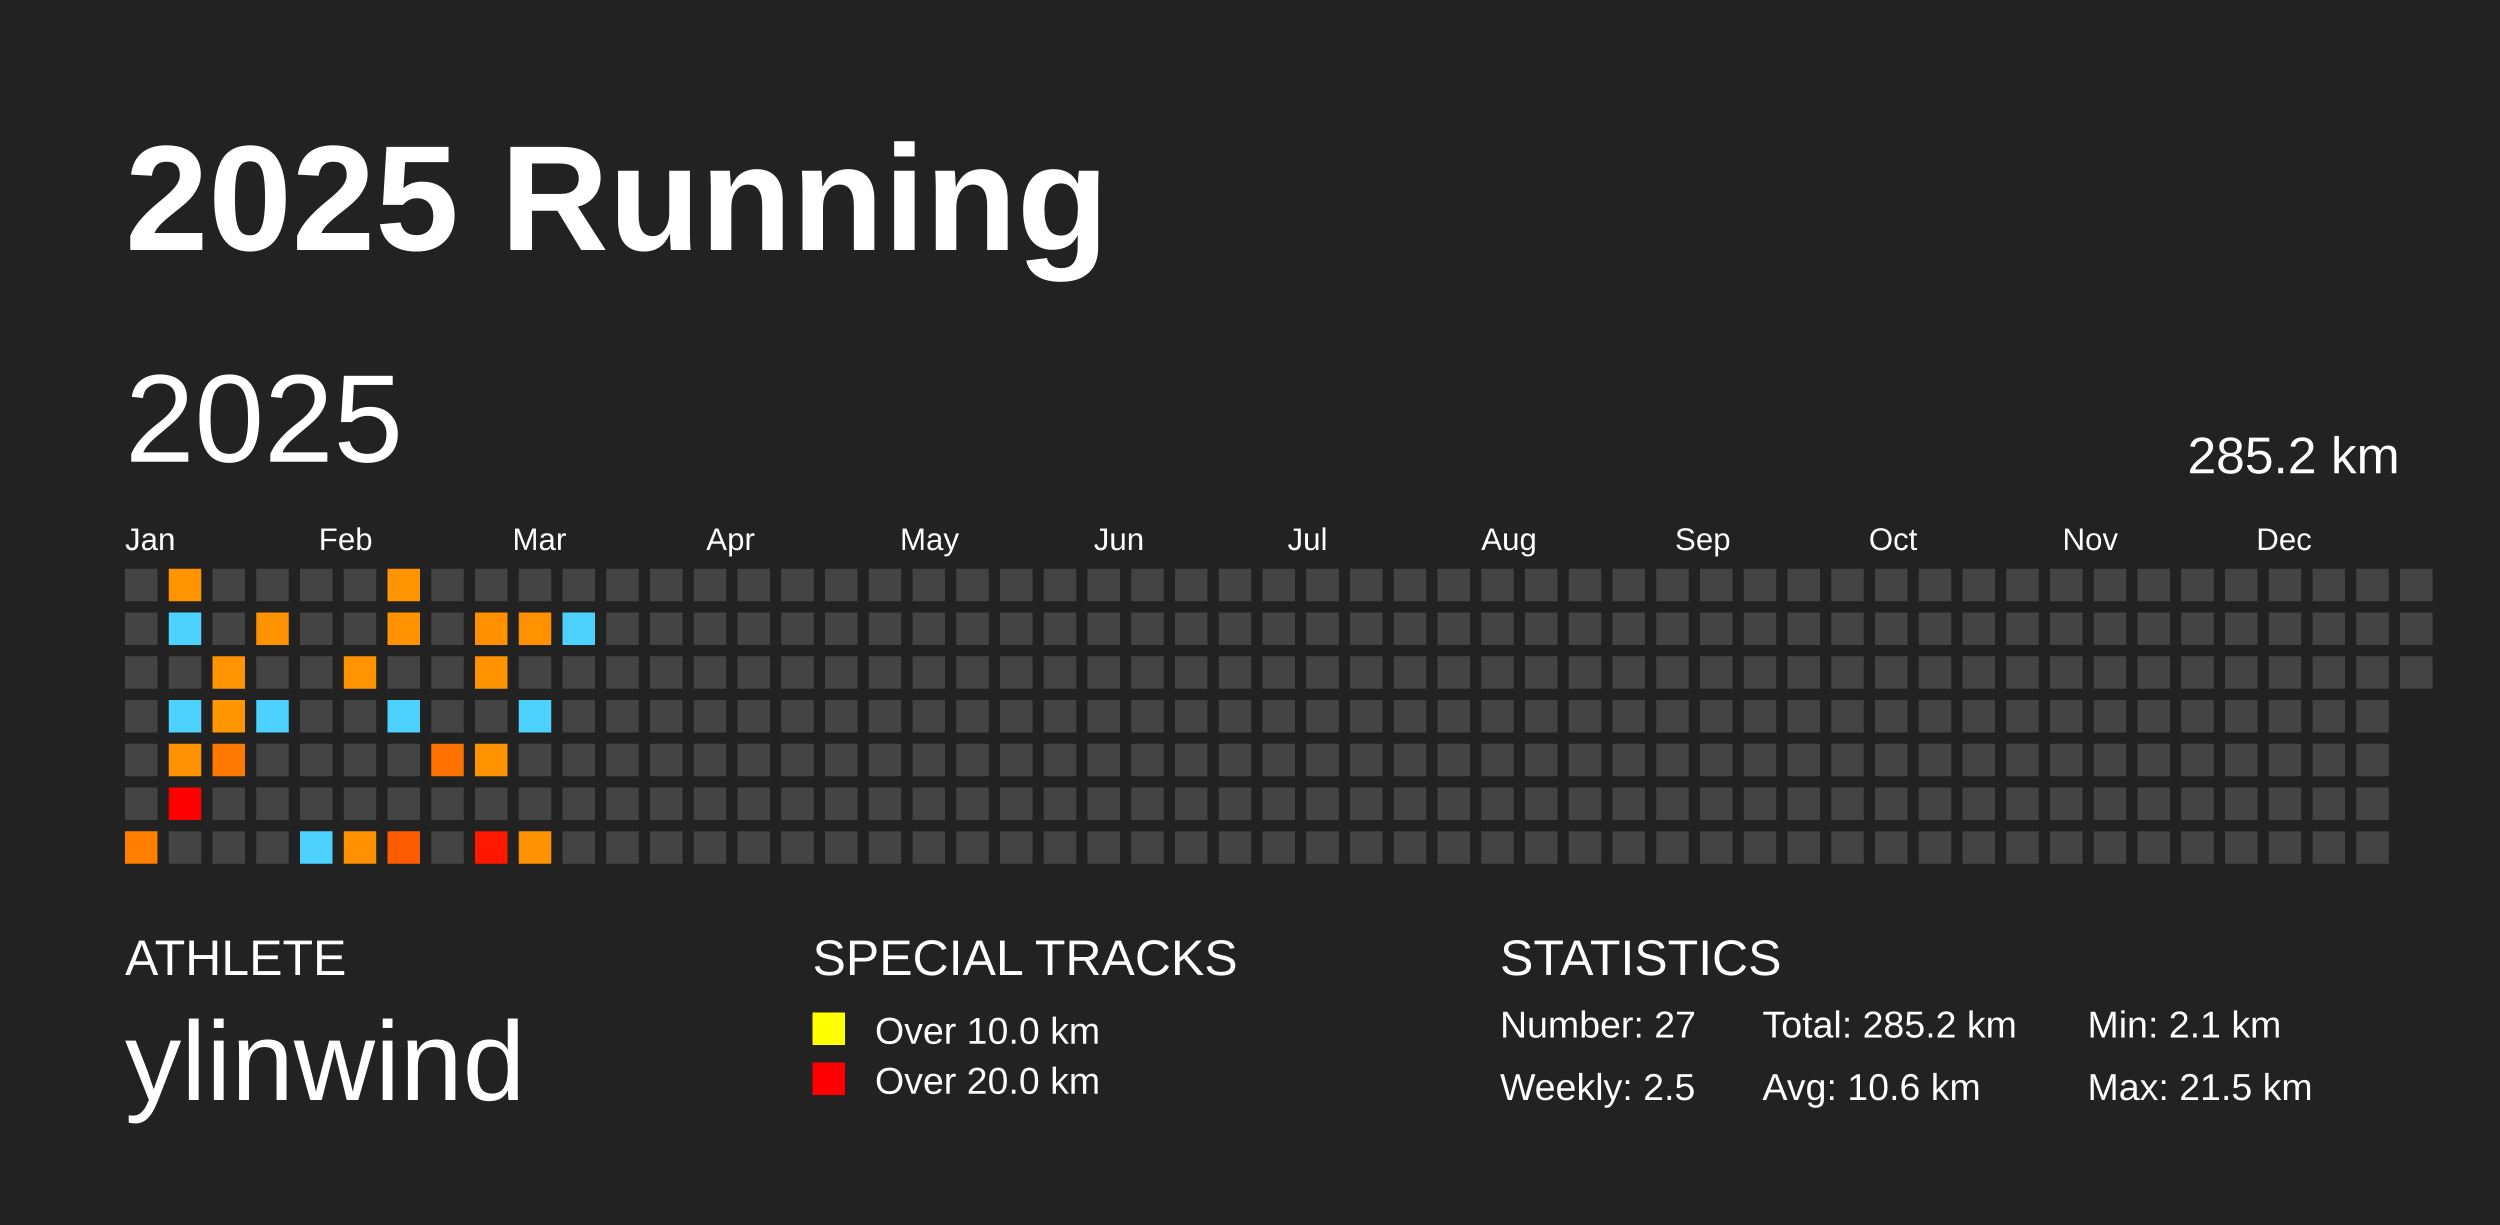
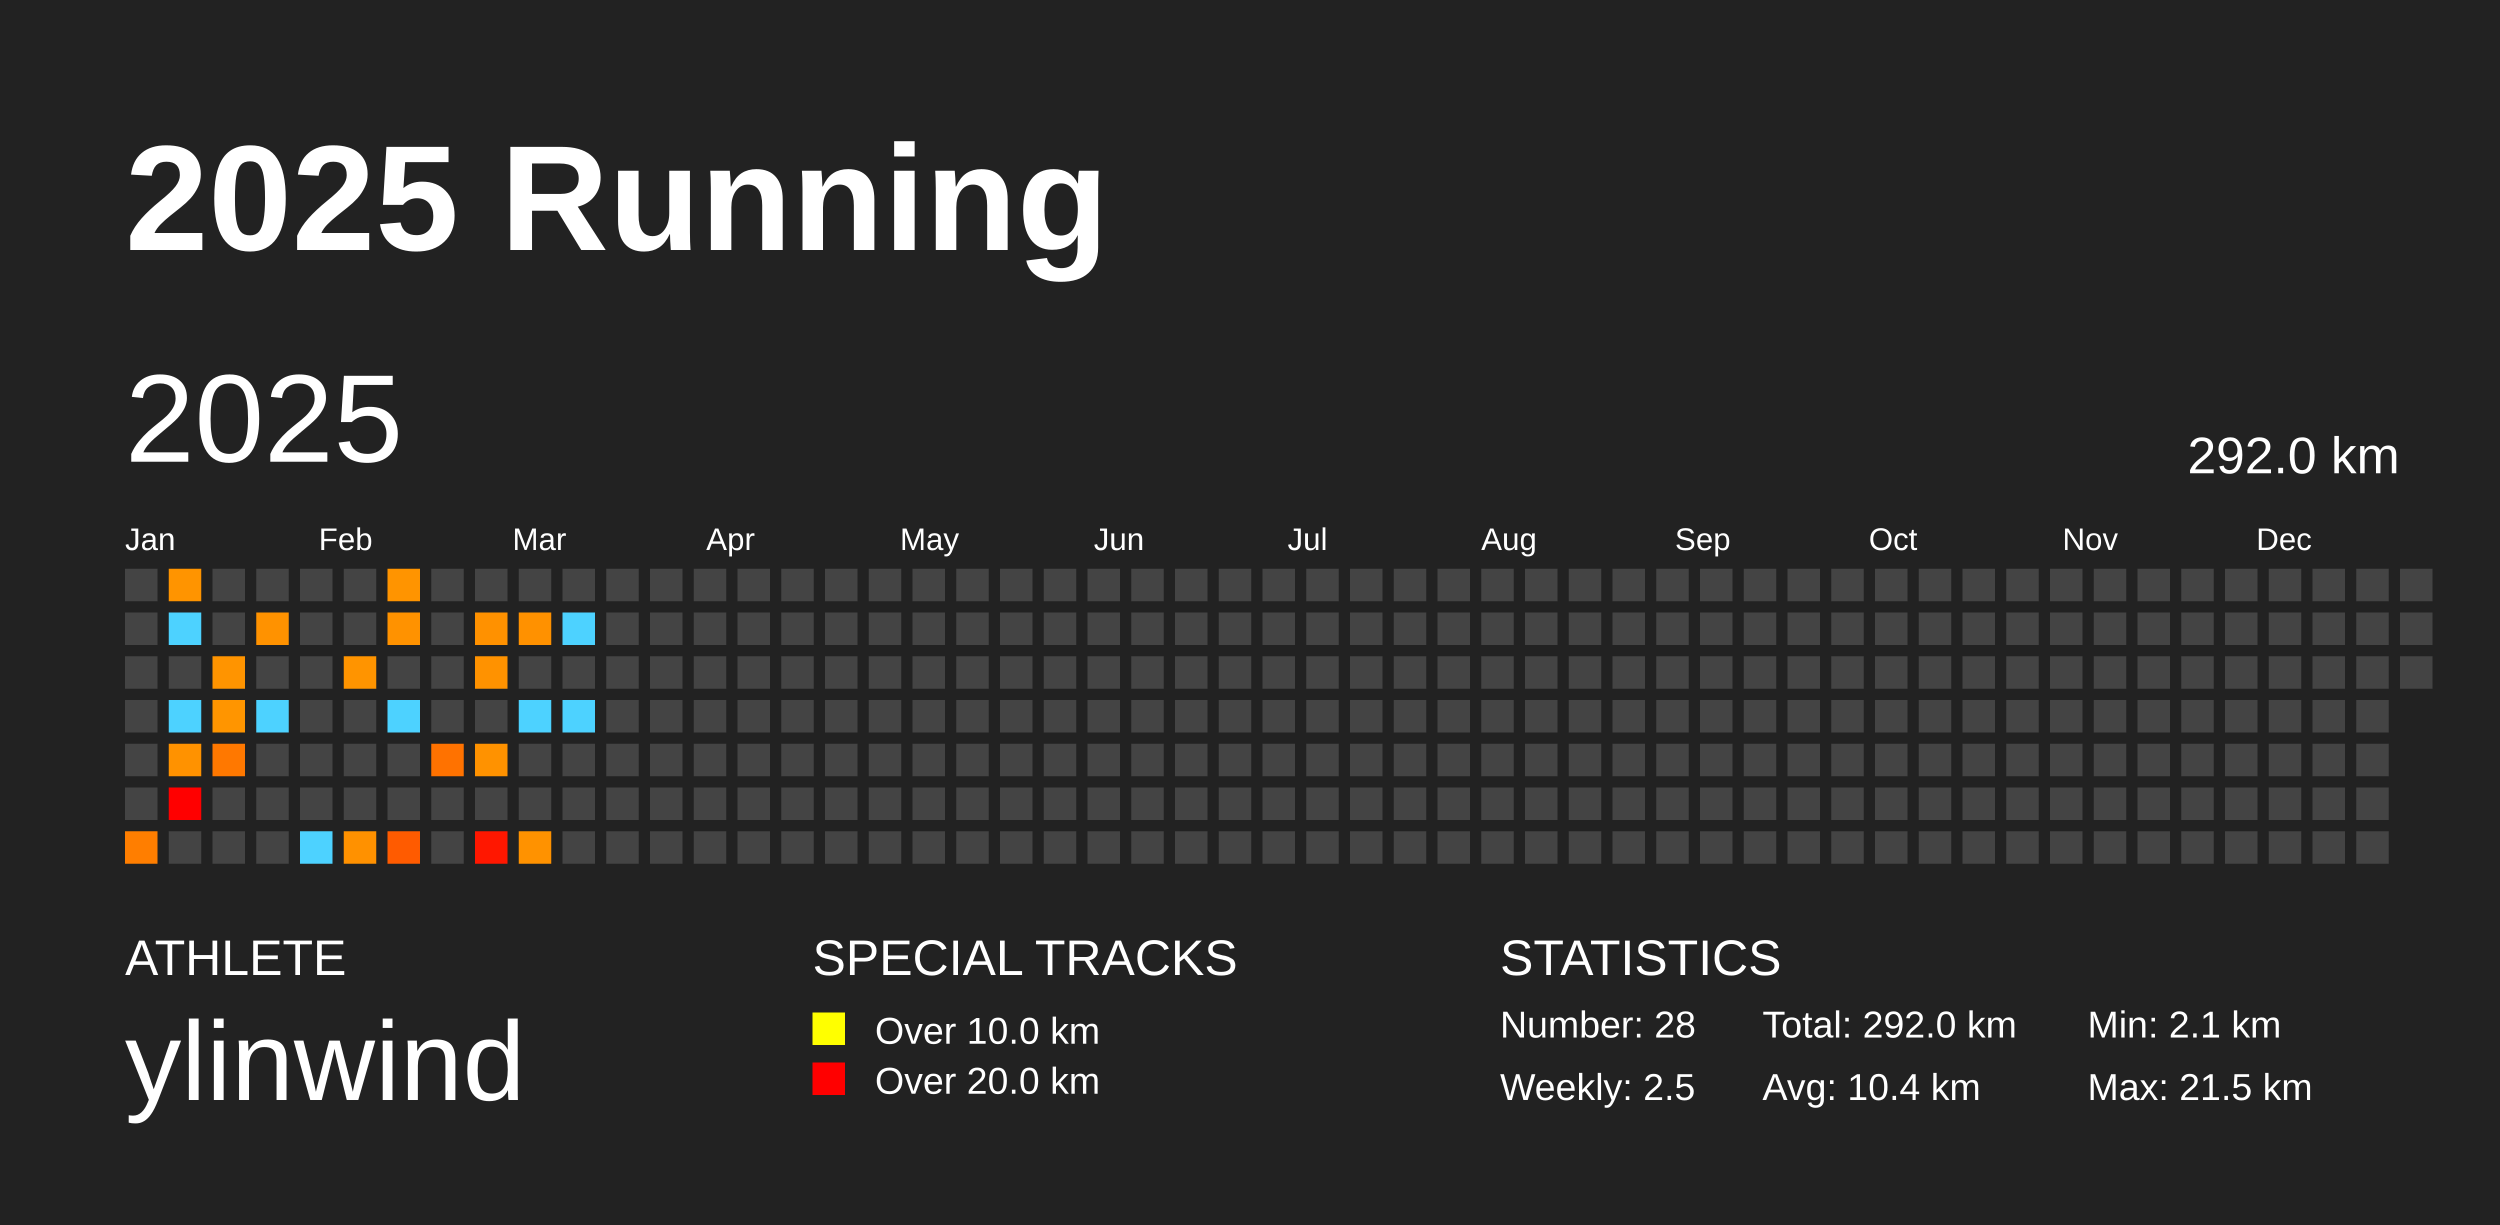
<svg xmlns="http://www.w3.org/2000/svg" baseProfile="full" height="98mm" version="1.1" viewBox="0,0,200,98" width="200mm">
  <defs />
  <rect fill="#222222" height="98" width="200" x="0" y="0" />
  <text fill="#FFFFFF" style="font-size:12px; font-family:Arial; font-weight:bold;" x="10" y="20">2025 Running</text>
  <text fill="#FFFFFF" style="font-size:4px; font-family:Arial" x="10" y="78">ATHLETE</text>
  <text fill="#FFFFFF" style="font-size:9px; font-family:Arial" x="10" y="88">ylinwind</text>
  <text fill="#FFFFFF" style="font-size:4px; font-family:Arial" x="65" y="78">SPECIAL TRACKS</text>
  <rect fill="yellow" height="2.6" width="2.6" x="65" y="81" />
  <text fill="#FFFFFF" style="font-size:3px; font-family:Arial" x="70" y="83.5">Over 10.0 km</text>
  <rect fill="red" height="2.6" width="2.6" x="65" y="85" />
  <text fill="#FFFFFF" style="font-size:3px; font-family:Arial" x="70" y="87.5">Over 20.0 km</text>
  <text fill="#FFFFFF" style="font-size:4px; font-family:Arial" x="120" y="78">STATISTICS</text>
-   <text fill="#FFFFFF" style="font-size:3px; font-family:Arial" x="120" y="83">Number: 27</text>
+   <text fill="#FFFFFF" style="font-size:3px; font-family:Arial" x="120" y="83">Number: 28</text>
  <text fill="#FFFFFF" style="font-size:3px; font-family:Arial" x="120" y="88">Weekly: 2.5</text>
-   <text fill="#FFFFFF" style="font-size:3px; font-family:Arial" x="141" y="83">Total: 285.2 km</text>
-   <text fill="#FFFFFF" style="font-size:3px; font-family:Arial" x="141" y="88">Avg: 10.6 km</text>
+   <text fill="#FFFFFF" style="font-size:3px; font-family:Arial" x="141" y="83">Total: 292.0 km</text>
+   <text fill="#FFFFFF" style="font-size:3px; font-family:Arial" x="141" y="88">Avg: 10.4 km</text>
  <text fill="#FFFFFF" style="font-size:3px; font-family:Arial" x="167" y="83">Min: 2.1 km</text>
  <text fill="#FFFFFF" style="font-size:3px; font-family:Arial" x="167" y="88">Max: 21.5 km</text>
  <text dominant-baseline="hanging" fill="#FFFFFF" style="font-size:10.0px; font-family:Arial;" x="10" y="30">2025</text>
-   <text dominant-baseline="hanging" fill="#FFFFFF" style="font-size:4.125px; font-family:Arial;" x="175" y="35">285.2 km</text>
+   <text dominant-baseline="hanging" fill="#FFFFFF" style="font-size:4.125px; font-family:Arial;" x="175" y="35">292.0 km</text>
  <text fill="#FFFFFF" style="font-size:2.5px; font-family:Arial" x="10.0" y="44">Jan</text>
  <text fill="#FFFFFF" style="font-size:2.5px; font-family:Arial" x="25.5" y="44">Feb</text>
  <text fill="#FFFFFF" style="font-size:2.5px; font-family:Arial" x="41.0" y="44">Mar</text>
  <text fill="#FFFFFF" style="font-size:2.5px; font-family:Arial" x="56.5" y="44">Apr</text>
  <text fill="#FFFFFF" style="font-size:2.5px; font-family:Arial" x="72.0" y="44">May</text>
  <text fill="#FFFFFF" style="font-size:2.5px; font-family:Arial" x="87.5" y="44">Jun</text>
  <text fill="#FFFFFF" style="font-size:2.5px; font-family:Arial" x="103.0" y="44">Jul</text>
  <text fill="#FFFFFF" style="font-size:2.5px; font-family:Arial" x="118.5" y="44">Aug</text>
  <text fill="#FFFFFF" style="font-size:2.5px; font-family:Arial" x="134.0" y="44">Sep</text>
  <text fill="#FFFFFF" style="font-size:2.5px; font-family:Arial" x="149.5" y="44">Oct</text>
  <text fill="#FFFFFF" style="font-size:2.5px; font-family:Arial" x="165.0" y="44">Nov</text>
  <text fill="#FFFFFF" style="font-size:2.5px; font-family:Arial" x="180.5" y="44">Dec</text>
  <rect fill="#444444" height="2.6" width="2.6" x="10.0" y="45.5" />
  <rect fill="#444444" height="2.6" width="2.6" x="10.0" y="49.0" />
  <rect fill="#444444" height="2.6" width="2.6" x="10.0" y="52.5" />
  <rect fill="#444444" height="2.6" width="2.6" x="10.0" y="56.0" />
  <rect fill="#444444" height="2.6" width="2.6" x="10.0" y="59.5" />
  <rect fill="#444444" height="2.6" width="2.6" x="10.0" y="63.0" />
  <rect fill="#ff7e00" height="2.6" width="2.6" x="10.0" y="66.5" />
  <rect fill="#ff9400" height="2.6" width="2.6" x="13.5" y="45.5" />
  <rect fill="#4dd2ff" height="2.6" width="2.6" x="13.5" y="49.0" />
  <rect fill="#444444" height="2.6" width="2.6" x="13.5" y="52.5" />
  <rect fill="#4dd2ff" height="2.6" width="2.6" x="13.5" y="56.0" />
  <rect fill="#ff9200" height="2.6" width="2.6" x="13.5" y="59.5" />
  <rect fill="red" height="2.6" width="2.6" x="13.5" y="63.0" />
  <rect fill="#444444" height="2.6" width="2.6" x="13.5" y="66.5" />
  <rect fill="#444444" height="2.6" width="2.6" x="17.0" y="45.5" />
  <rect fill="#444444" height="2.6" width="2.6" x="17.0" y="49.0" />
  <rect fill="#ff9400" height="2.6" width="2.6" x="17.0" y="52.5" />
  <rect fill="#ff9500" height="2.6" width="2.6" x="17.0" y="56.0" />
  <rect fill="#ff7800" height="2.6" width="2.6" x="17.0" y="59.5" />
  <rect fill="#444444" height="2.6" width="2.6" x="17.0" y="63.0" />
  <rect fill="#444444" height="2.6" width="2.6" x="17.0" y="66.5" />
  <rect fill="#444444" height="2.6" width="2.6" x="20.5" y="45.5" />
  <rect fill="#ff9200" height="2.6" width="2.6" x="20.5" y="49.0" />
  <rect fill="#444444" height="2.6" width="2.6" x="20.5" y="52.5" />
  <rect fill="#4dd2ff" height="2.6" width="2.6" x="20.5" y="56.0" />
  <rect fill="#444444" height="2.6" width="2.6" x="20.5" y="59.5" />
  <rect fill="#444444" height="2.6" width="2.6" x="20.5" y="63.0" />
  <rect fill="#444444" height="2.6" width="2.6" x="20.5" y="66.5" />
  <rect fill="#444444" height="2.6" width="2.6" x="24.0" y="45.5" />
  <rect fill="#444444" height="2.6" width="2.6" x="24.0" y="49.0" />
  <rect fill="#444444" height="2.6" width="2.6" x="24.0" y="52.5" />
  <rect fill="#444444" height="2.6" width="2.6" x="24.0" y="56.0" />
  <rect fill="#444444" height="2.6" width="2.6" x="24.0" y="59.5" />
  <rect fill="#444444" height="2.6" width="2.6" x="24.0" y="63.0" />
  <rect fill="#4dd2ff" height="2.6" width="2.6" x="24.0" y="66.5" />
  <rect fill="#444444" height="2.6" width="2.6" x="27.5" y="45.5" />
  <rect fill="#444444" height="2.6" width="2.6" x="27.5" y="49.0" />
  <rect fill="#ff9400" height="2.6" width="2.6" x="27.5" y="52.5" />
  <rect fill="#444444" height="2.6" width="2.6" x="27.5" y="56.0" />
  <rect fill="#444444" height="2.6" width="2.6" x="27.5" y="59.5" />
  <rect fill="#444444" height="2.6" width="2.6" x="27.5" y="63.0" />
  <rect fill="#ff9100" height="2.6" width="2.6" x="27.5" y="66.5" />
  <rect fill="#ff9400" height="2.6" width="2.6" x="31.0" y="45.5" />
  <rect fill="#ff9200" height="2.6" width="2.6" x="31.0" y="49.0" />
  <rect fill="#444444" height="2.6" width="2.6" x="31.0" y="52.5" />
  <rect fill="#4dd2ff" height="2.6" width="2.6" x="31.0" y="56.0" />
  <rect fill="#444444" height="2.6" width="2.6" x="31.0" y="59.5" />
  <rect fill="#444444" height="2.6" width="2.6" x="31.0" y="63.0" />
  <rect fill="#ff5b00" height="2.6" width="2.6" x="31.0" y="66.5" />
  <rect fill="#444444" height="2.6" width="2.6" x="34.5" y="45.5" />
  <rect fill="#444444" height="2.6" width="2.6" x="34.5" y="49.0" />
  <rect fill="#444444" height="2.6" width="2.6" x="34.5" y="52.5" />
  <rect fill="#444444" height="2.6" width="2.6" x="34.5" y="56.0" />
  <rect fill="#ff7200" height="2.6" width="2.6" x="34.5" y="59.5" />
  <rect fill="#444444" height="2.6" width="2.6" x="34.5" y="63.0" />
  <rect fill="#444444" height="2.6" width="2.6" x="34.5" y="66.5" />
  <rect fill="#444444" height="2.6" width="2.6" x="38.0" y="45.5" />
  <rect fill="#ff9100" height="2.6" width="2.6" x="38.0" y="49.0" />
  <rect fill="#ff9200" height="2.6" width="2.6" x="38.0" y="52.5" />
  <rect fill="#444444" height="2.6" width="2.6" x="38.0" y="56.0" />
  <rect fill="#ff9200" height="2.6" width="2.6" x="38.0" y="59.5" />
  <rect fill="#444444" height="2.6" width="2.6" x="38.0" y="63.0" />
  <rect fill="#ff1700" height="2.6" width="2.6" x="38.0" y="66.5" />
  <rect fill="#444444" height="2.6" width="2.6" x="41.5" y="45.5" />
  <rect fill="#ff9100" height="2.6" width="2.6" x="41.5" y="49.0" />
  <rect fill="#444444" height="2.6" width="2.6" x="41.5" y="52.5" />
  <rect fill="#4dd2ff" height="2.6" width="2.6" x="41.5" y="56.0" />
  <rect fill="#444444" height="2.6" width="2.6" x="41.5" y="59.5" />
  <rect fill="#444444" height="2.6" width="2.6" x="41.5" y="63.0" />
  <rect fill="#ff9200" height="2.6" width="2.6" x="41.5" y="66.5" />
  <rect fill="#444444" height="2.6" width="2.6" x="45.0" y="45.5" />
  <rect fill="#4dd2ff" height="2.6" width="2.6" x="45.0" y="49.0" />
  <rect fill="#444444" height="2.6" width="2.6" x="45.0" y="52.5" />
-   <rect fill="#444444" height="2.6" width="2.6" x="45.0" y="56.0" />
+   <rect fill="#4dd2ff" height="2.6" width="2.6" x="45.0" y="56.0" />
  <rect fill="#444444" height="2.6" width="2.6" x="45.0" y="59.5" />
  <rect fill="#444444" height="2.6" width="2.6" x="45.0" y="63.0" />
  <rect fill="#444444" height="2.6" width="2.6" x="45.0" y="66.5" />
  <rect fill="#444444" height="2.6" width="2.6" x="48.5" y="45.5" />
  <rect fill="#444444" height="2.6" width="2.6" x="48.5" y="49.0" />
  <rect fill="#444444" height="2.6" width="2.6" x="48.5" y="52.5" />
  <rect fill="#444444" height="2.6" width="2.6" x="48.5" y="56.0" />
  <rect fill="#444444" height="2.6" width="2.6" x="48.5" y="59.5" />
  <rect fill="#444444" height="2.6" width="2.6" x="48.5" y="63.0" />
  <rect fill="#444444" height="2.6" width="2.6" x="48.5" y="66.5" />
  <rect fill="#444444" height="2.6" width="2.6" x="52.0" y="45.5" />
  <rect fill="#444444" height="2.6" width="2.6" x="52.0" y="49.0" />
  <rect fill="#444444" height="2.6" width="2.6" x="52.0" y="52.5" />
  <rect fill="#444444" height="2.6" width="2.6" x="52.0" y="56.0" />
  <rect fill="#444444" height="2.6" width="2.6" x="52.0" y="59.5" />
  <rect fill="#444444" height="2.6" width="2.6" x="52.0" y="63.0" />
  <rect fill="#444444" height="2.6" width="2.6" x="52.0" y="66.5" />
  <rect fill="#444444" height="2.6" width="2.6" x="55.5" y="45.5" />
  <rect fill="#444444" height="2.6" width="2.6" x="55.5" y="49.0" />
  <rect fill="#444444" height="2.6" width="2.6" x="55.5" y="52.5" />
  <rect fill="#444444" height="2.6" width="2.6" x="55.5" y="56.0" />
  <rect fill="#444444" height="2.6" width="2.6" x="55.5" y="59.5" />
  <rect fill="#444444" height="2.6" width="2.6" x="55.5" y="63.0" />
  <rect fill="#444444" height="2.6" width="2.6" x="55.5" y="66.5" />
  <rect fill="#444444" height="2.6" width="2.6" x="59.0" y="45.5" />
  <rect fill="#444444" height="2.6" width="2.6" x="59.0" y="49.0" />
  <rect fill="#444444" height="2.6" width="2.6" x="59.0" y="52.5" />
  <rect fill="#444444" height="2.6" width="2.6" x="59.0" y="56.0" />
  <rect fill="#444444" height="2.6" width="2.6" x="59.0" y="59.5" />
  <rect fill="#444444" height="2.6" width="2.6" x="59.0" y="63.0" />
  <rect fill="#444444" height="2.6" width="2.6" x="59.0" y="66.5" />
  <rect fill="#444444" height="2.6" width="2.6" x="62.5" y="45.5" />
  <rect fill="#444444" height="2.6" width="2.6" x="62.5" y="49.0" />
  <rect fill="#444444" height="2.6" width="2.6" x="62.5" y="52.5" />
  <rect fill="#444444" height="2.6" width="2.6" x="62.5" y="56.0" />
  <rect fill="#444444" height="2.6" width="2.6" x="62.5" y="59.5" />
  <rect fill="#444444" height="2.6" width="2.6" x="62.5" y="63.0" />
  <rect fill="#444444" height="2.6" width="2.6" x="62.5" y="66.5" />
  <rect fill="#444444" height="2.6" width="2.6" x="66.0" y="45.5" />
  <rect fill="#444444" height="2.6" width="2.6" x="66.0" y="49.0" />
  <rect fill="#444444" height="2.6" width="2.6" x="66.0" y="52.5" />
  <rect fill="#444444" height="2.6" width="2.6" x="66.0" y="56.0" />
  <rect fill="#444444" height="2.6" width="2.6" x="66.0" y="59.5" />
  <rect fill="#444444" height="2.6" width="2.6" x="66.0" y="63.0" />
  <rect fill="#444444" height="2.6" width="2.6" x="66.0" y="66.5" />
  <rect fill="#444444" height="2.6" width="2.6" x="69.5" y="45.5" />
  <rect fill="#444444" height="2.6" width="2.6" x="69.5" y="49.0" />
  <rect fill="#444444" height="2.6" width="2.6" x="69.5" y="52.5" />
  <rect fill="#444444" height="2.6" width="2.6" x="69.5" y="56.0" />
  <rect fill="#444444" height="2.6" width="2.6" x="69.5" y="59.5" />
  <rect fill="#444444" height="2.6" width="2.6" x="69.5" y="63.0" />
  <rect fill="#444444" height="2.6" width="2.6" x="69.5" y="66.5" />
  <rect fill="#444444" height="2.6" width="2.6" x="73.0" y="45.5" />
  <rect fill="#444444" height="2.6" width="2.6" x="73.0" y="49.0" />
  <rect fill="#444444" height="2.6" width="2.6" x="73.0" y="52.5" />
  <rect fill="#444444" height="2.6" width="2.6" x="73.0" y="56.0" />
  <rect fill="#444444" height="2.6" width="2.6" x="73.0" y="59.5" />
  <rect fill="#444444" height="2.6" width="2.6" x="73.0" y="63.0" />
  <rect fill="#444444" height="2.6" width="2.6" x="73.0" y="66.5" />
  <rect fill="#444444" height="2.6" width="2.6" x="76.5" y="45.5" />
  <rect fill="#444444" height="2.6" width="2.6" x="76.5" y="49.0" />
  <rect fill="#444444" height="2.6" width="2.6" x="76.5" y="52.5" />
  <rect fill="#444444" height="2.6" width="2.6" x="76.5" y="56.0" />
  <rect fill="#444444" height="2.6" width="2.6" x="76.5" y="59.5" />
  <rect fill="#444444" height="2.6" width="2.6" x="76.5" y="63.0" />
  <rect fill="#444444" height="2.6" width="2.6" x="76.5" y="66.5" />
  <rect fill="#444444" height="2.6" width="2.6" x="80.0" y="45.5" />
  <rect fill="#444444" height="2.6" width="2.6" x="80.0" y="49.0" />
  <rect fill="#444444" height="2.6" width="2.6" x="80.0" y="52.5" />
  <rect fill="#444444" height="2.6" width="2.6" x="80.0" y="56.0" />
  <rect fill="#444444" height="2.6" width="2.6" x="80.0" y="59.5" />
  <rect fill="#444444" height="2.6" width="2.6" x="80.0" y="63.0" />
  <rect fill="#444444" height="2.6" width="2.6" x="80.0" y="66.5" />
  <rect fill="#444444" height="2.6" width="2.6" x="83.5" y="45.5" />
  <rect fill="#444444" height="2.6" width="2.6" x="83.5" y="49.0" />
  <rect fill="#444444" height="2.6" width="2.6" x="83.5" y="52.5" />
  <rect fill="#444444" height="2.6" width="2.6" x="83.5" y="56.0" />
  <rect fill="#444444" height="2.6" width="2.6" x="83.5" y="59.5" />
  <rect fill="#444444" height="2.6" width="2.6" x="83.5" y="63.0" />
  <rect fill="#444444" height="2.6" width="2.6" x="83.5" y="66.5" />
  <rect fill="#444444" height="2.6" width="2.6" x="87.0" y="45.5" />
  <rect fill="#444444" height="2.6" width="2.6" x="87.0" y="49.0" />
  <rect fill="#444444" height="2.6" width="2.6" x="87.0" y="52.5" />
  <rect fill="#444444" height="2.6" width="2.6" x="87.0" y="56.0" />
  <rect fill="#444444" height="2.6" width="2.6" x="87.0" y="59.5" />
  <rect fill="#444444" height="2.6" width="2.6" x="87.0" y="63.0" />
  <rect fill="#444444" height="2.6" width="2.6" x="87.0" y="66.5" />
  <rect fill="#444444" height="2.6" width="2.6" x="90.5" y="45.5" />
  <rect fill="#444444" height="2.6" width="2.6" x="90.5" y="49.0" />
  <rect fill="#444444" height="2.6" width="2.6" x="90.5" y="52.5" />
  <rect fill="#444444" height="2.6" width="2.6" x="90.5" y="56.0" />
  <rect fill="#444444" height="2.6" width="2.6" x="90.5" y="59.5" />
  <rect fill="#444444" height="2.6" width="2.6" x="90.5" y="63.0" />
  <rect fill="#444444" height="2.6" width="2.6" x="90.5" y="66.5" />
  <rect fill="#444444" height="2.6" width="2.6" x="94.0" y="45.5" />
  <rect fill="#444444" height="2.6" width="2.6" x="94.0" y="49.0" />
  <rect fill="#444444" height="2.6" width="2.6" x="94.0" y="52.5" />
  <rect fill="#444444" height="2.6" width="2.6" x="94.0" y="56.0" />
  <rect fill="#444444" height="2.6" width="2.6" x="94.0" y="59.5" />
  <rect fill="#444444" height="2.6" width="2.6" x="94.0" y="63.0" />
  <rect fill="#444444" height="2.6" width="2.6" x="94.0" y="66.5" />
  <rect fill="#444444" height="2.6" width="2.6" x="97.5" y="45.5" />
  <rect fill="#444444" height="2.6" width="2.6" x="97.5" y="49.0" />
  <rect fill="#444444" height="2.6" width="2.6" x="97.5" y="52.5" />
  <rect fill="#444444" height="2.6" width="2.6" x="97.5" y="56.0" />
  <rect fill="#444444" height="2.6" width="2.6" x="97.5" y="59.5" />
  <rect fill="#444444" height="2.6" width="2.6" x="97.5" y="63.0" />
  <rect fill="#444444" height="2.6" width="2.6" x="97.5" y="66.5" />
  <rect fill="#444444" height="2.6" width="2.6" x="101.0" y="45.5" />
  <rect fill="#444444" height="2.6" width="2.6" x="101.0" y="49.0" />
  <rect fill="#444444" height="2.6" width="2.6" x="101.0" y="52.5" />
  <rect fill="#444444" height="2.6" width="2.6" x="101.0" y="56.0" />
  <rect fill="#444444" height="2.6" width="2.6" x="101.0" y="59.5" />
  <rect fill="#444444" height="2.6" width="2.6" x="101.0" y="63.0" />
  <rect fill="#444444" height="2.6" width="2.6" x="101.0" y="66.5" />
  <rect fill="#444444" height="2.6" width="2.6" x="104.5" y="45.5" />
  <rect fill="#444444" height="2.6" width="2.6" x="104.5" y="49.0" />
  <rect fill="#444444" height="2.6" width="2.6" x="104.5" y="52.5" />
  <rect fill="#444444" height="2.6" width="2.6" x="104.5" y="56.0" />
  <rect fill="#444444" height="2.6" width="2.6" x="104.5" y="59.5" />
  <rect fill="#444444" height="2.6" width="2.6" x="104.5" y="63.0" />
  <rect fill="#444444" height="2.6" width="2.6" x="104.5" y="66.5" />
  <rect fill="#444444" height="2.6" width="2.6" x="108.0" y="45.5" />
  <rect fill="#444444" height="2.6" width="2.6" x="108.0" y="49.0" />
  <rect fill="#444444" height="2.6" width="2.6" x="108.0" y="52.5" />
  <rect fill="#444444" height="2.6" width="2.6" x="108.0" y="56.0" />
  <rect fill="#444444" height="2.6" width="2.6" x="108.0" y="59.5" />
  <rect fill="#444444" height="2.6" width="2.6" x="108.0" y="63.0" />
  <rect fill="#444444" height="2.6" width="2.6" x="108.0" y="66.5" />
  <rect fill="#444444" height="2.6" width="2.6" x="111.5" y="45.5" />
  <rect fill="#444444" height="2.6" width="2.6" x="111.5" y="49.0" />
  <rect fill="#444444" height="2.6" width="2.6" x="111.5" y="52.5" />
  <rect fill="#444444" height="2.6" width="2.6" x="111.5" y="56.0" />
  <rect fill="#444444" height="2.6" width="2.6" x="111.5" y="59.5" />
  <rect fill="#444444" height="2.6" width="2.6" x="111.5" y="63.0" />
  <rect fill="#444444" height="2.6" width="2.6" x="111.5" y="66.5" />
  <rect fill="#444444" height="2.6" width="2.6" x="115.0" y="45.5" />
  <rect fill="#444444" height="2.6" width="2.6" x="115.0" y="49.0" />
  <rect fill="#444444" height="2.6" width="2.6" x="115.0" y="52.5" />
  <rect fill="#444444" height="2.6" width="2.6" x="115.0" y="56.0" />
  <rect fill="#444444" height="2.6" width="2.6" x="115.0" y="59.5" />
  <rect fill="#444444" height="2.6" width="2.6" x="115.0" y="63.0" />
  <rect fill="#444444" height="2.6" width="2.6" x="115.0" y="66.5" />
  <rect fill="#444444" height="2.6" width="2.6" x="118.5" y="45.5" />
  <rect fill="#444444" height="2.6" width="2.6" x="118.5" y="49.0" />
  <rect fill="#444444" height="2.6" width="2.6" x="118.5" y="52.5" />
  <rect fill="#444444" height="2.6" width="2.6" x="118.5" y="56.0" />
  <rect fill="#444444" height="2.6" width="2.6" x="118.5" y="59.5" />
  <rect fill="#444444" height="2.6" width="2.6" x="118.5" y="63.0" />
  <rect fill="#444444" height="2.6" width="2.6" x="118.5" y="66.5" />
  <rect fill="#444444" height="2.6" width="2.6" x="122.0" y="45.5" />
  <rect fill="#444444" height="2.6" width="2.6" x="122.0" y="49.0" />
  <rect fill="#444444" height="2.6" width="2.6" x="122.0" y="52.5" />
  <rect fill="#444444" height="2.6" width="2.6" x="122.0" y="56.0" />
  <rect fill="#444444" height="2.6" width="2.6" x="122.0" y="59.5" />
  <rect fill="#444444" height="2.6" width="2.6" x="122.0" y="63.0" />
  <rect fill="#444444" height="2.6" width="2.6" x="122.0" y="66.5" />
  <rect fill="#444444" height="2.6" width="2.6" x="125.5" y="45.5" />
  <rect fill="#444444" height="2.6" width="2.6" x="125.5" y="49.0" />
  <rect fill="#444444" height="2.6" width="2.6" x="125.5" y="52.5" />
  <rect fill="#444444" height="2.6" width="2.6" x="125.5" y="56.0" />
  <rect fill="#444444" height="2.6" width="2.6" x="125.5" y="59.5" />
  <rect fill="#444444" height="2.6" width="2.6" x="125.5" y="63.0" />
  <rect fill="#444444" height="2.6" width="2.6" x="125.5" y="66.5" />
  <rect fill="#444444" height="2.6" width="2.6" x="129.0" y="45.5" />
  <rect fill="#444444" height="2.6" width="2.6" x="129.0" y="49.0" />
  <rect fill="#444444" height="2.6" width="2.6" x="129.0" y="52.5" />
  <rect fill="#444444" height="2.6" width="2.6" x="129.0" y="56.0" />
  <rect fill="#444444" height="2.6" width="2.6" x="129.0" y="59.5" />
  <rect fill="#444444" height="2.6" width="2.6" x="129.0" y="63.0" />
  <rect fill="#444444" height="2.6" width="2.6" x="129.0" y="66.5" />
  <rect fill="#444444" height="2.6" width="2.6" x="132.5" y="45.5" />
  <rect fill="#444444" height="2.6" width="2.6" x="132.5" y="49.0" />
  <rect fill="#444444" height="2.6" width="2.6" x="132.5" y="52.5" />
  <rect fill="#444444" height="2.6" width="2.6" x="132.5" y="56.0" />
  <rect fill="#444444" height="2.6" width="2.6" x="132.5" y="59.5" />
  <rect fill="#444444" height="2.6" width="2.6" x="132.5" y="63.0" />
  <rect fill="#444444" height="2.6" width="2.6" x="132.5" y="66.5" />
  <rect fill="#444444" height="2.6" width="2.6" x="136.0" y="45.5" />
  <rect fill="#444444" height="2.6" width="2.6" x="136.0" y="49.0" />
  <rect fill="#444444" height="2.6" width="2.6" x="136.0" y="52.5" />
  <rect fill="#444444" height="2.6" width="2.6" x="136.0" y="56.0" />
  <rect fill="#444444" height="2.6" width="2.6" x="136.0" y="59.5" />
  <rect fill="#444444" height="2.6" width="2.6" x="136.0" y="63.0" />
  <rect fill="#444444" height="2.6" width="2.6" x="136.0" y="66.5" />
  <rect fill="#444444" height="2.6" width="2.6" x="139.5" y="45.5" />
  <rect fill="#444444" height="2.6" width="2.6" x="139.5" y="49.0" />
  <rect fill="#444444" height="2.6" width="2.6" x="139.5" y="52.5" />
  <rect fill="#444444" height="2.6" width="2.6" x="139.5" y="56.0" />
  <rect fill="#444444" height="2.6" width="2.6" x="139.5" y="59.5" />
  <rect fill="#444444" height="2.6" width="2.6" x="139.5" y="63.0" />
  <rect fill="#444444" height="2.6" width="2.6" x="139.5" y="66.5" />
  <rect fill="#444444" height="2.6" width="2.6" x="143.0" y="45.5" />
  <rect fill="#444444" height="2.6" width="2.6" x="143.0" y="49.0" />
  <rect fill="#444444" height="2.6" width="2.6" x="143.0" y="52.5" />
  <rect fill="#444444" height="2.6" width="2.6" x="143.0" y="56.0" />
  <rect fill="#444444" height="2.6" width="2.6" x="143.0" y="59.5" />
  <rect fill="#444444" height="2.6" width="2.6" x="143.0" y="63.0" />
  <rect fill="#444444" height="2.6" width="2.6" x="143.0" y="66.5" />
  <rect fill="#444444" height="2.6" width="2.6" x="146.5" y="45.5" />
  <rect fill="#444444" height="2.6" width="2.6" x="146.5" y="49.0" />
  <rect fill="#444444" height="2.6" width="2.6" x="146.5" y="52.5" />
  <rect fill="#444444" height="2.6" width="2.6" x="146.5" y="56.0" />
  <rect fill="#444444" height="2.6" width="2.6" x="146.5" y="59.5" />
  <rect fill="#444444" height="2.6" width="2.6" x="146.5" y="63.0" />
  <rect fill="#444444" height="2.6" width="2.6" x="146.5" y="66.5" />
  <rect fill="#444444" height="2.6" width="2.6" x="150.0" y="45.5" />
  <rect fill="#444444" height="2.6" width="2.6" x="150.0" y="49.0" />
  <rect fill="#444444" height="2.6" width="2.6" x="150.0" y="52.5" />
  <rect fill="#444444" height="2.6" width="2.6" x="150.0" y="56.0" />
  <rect fill="#444444" height="2.6" width="2.6" x="150.0" y="59.5" />
  <rect fill="#444444" height="2.6" width="2.6" x="150.0" y="63.0" />
  <rect fill="#444444" height="2.6" width="2.6" x="150.0" y="66.5" />
  <rect fill="#444444" height="2.6" width="2.6" x="153.5" y="45.5" />
  <rect fill="#444444" height="2.6" width="2.6" x="153.5" y="49.0" />
  <rect fill="#444444" height="2.6" width="2.6" x="153.5" y="52.5" />
  <rect fill="#444444" height="2.6" width="2.6" x="153.5" y="56.0" />
  <rect fill="#444444" height="2.6" width="2.6" x="153.5" y="59.5" />
  <rect fill="#444444" height="2.6" width="2.6" x="153.5" y="63.0" />
  <rect fill="#444444" height="2.6" width="2.6" x="153.5" y="66.5" />
  <rect fill="#444444" height="2.6" width="2.6" x="157.0" y="45.5" />
  <rect fill="#444444" height="2.6" width="2.6" x="157.0" y="49.0" />
  <rect fill="#444444" height="2.6" width="2.6" x="157.0" y="52.5" />
  <rect fill="#444444" height="2.6" width="2.6" x="157.0" y="56.0" />
  <rect fill="#444444" height="2.6" width="2.6" x="157.0" y="59.5" />
  <rect fill="#444444" height="2.6" width="2.6" x="157.0" y="63.0" />
  <rect fill="#444444" height="2.6" width="2.6" x="157.0" y="66.5" />
  <rect fill="#444444" height="2.6" width="2.6" x="160.5" y="45.5" />
  <rect fill="#444444" height="2.6" width="2.6" x="160.5" y="49.0" />
  <rect fill="#444444" height="2.6" width="2.6" x="160.5" y="52.5" />
  <rect fill="#444444" height="2.6" width="2.6" x="160.5" y="56.0" />
  <rect fill="#444444" height="2.6" width="2.6" x="160.5" y="59.5" />
  <rect fill="#444444" height="2.6" width="2.6" x="160.5" y="63.0" />
  <rect fill="#444444" height="2.6" width="2.6" x="160.5" y="66.5" />
  <rect fill="#444444" height="2.6" width="2.6" x="164.0" y="45.5" />
  <rect fill="#444444" height="2.6" width="2.6" x="164.0" y="49.0" />
  <rect fill="#444444" height="2.6" width="2.6" x="164.0" y="52.5" />
  <rect fill="#444444" height="2.6" width="2.6" x="164.0" y="56.0" />
  <rect fill="#444444" height="2.6" width="2.6" x="164.0" y="59.5" />
  <rect fill="#444444" height="2.6" width="2.6" x="164.0" y="63.0" />
  <rect fill="#444444" height="2.6" width="2.6" x="164.0" y="66.5" />
  <rect fill="#444444" height="2.6" width="2.6" x="167.5" y="45.5" />
  <rect fill="#444444" height="2.6" width="2.6" x="167.5" y="49.0" />
  <rect fill="#444444" height="2.6" width="2.6" x="167.5" y="52.5" />
  <rect fill="#444444" height="2.6" width="2.6" x="167.5" y="56.0" />
  <rect fill="#444444" height="2.6" width="2.6" x="167.5" y="59.5" />
  <rect fill="#444444" height="2.6" width="2.6" x="167.5" y="63.0" />
  <rect fill="#444444" height="2.6" width="2.6" x="167.5" y="66.5" />
  <rect fill="#444444" height="2.6" width="2.6" x="171.0" y="45.5" />
  <rect fill="#444444" height="2.6" width="2.6" x="171.0" y="49.0" />
  <rect fill="#444444" height="2.6" width="2.6" x="171.0" y="52.5" />
  <rect fill="#444444" height="2.6" width="2.6" x="171.0" y="56.0" />
  <rect fill="#444444" height="2.6" width="2.6" x="171.0" y="59.5" />
  <rect fill="#444444" height="2.6" width="2.6" x="171.0" y="63.0" />
  <rect fill="#444444" height="2.6" width="2.6" x="171.0" y="66.5" />
  <rect fill="#444444" height="2.6" width="2.6" x="174.5" y="45.5" />
  <rect fill="#444444" height="2.6" width="2.6" x="174.5" y="49.0" />
  <rect fill="#444444" height="2.6" width="2.6" x="174.5" y="52.5" />
  <rect fill="#444444" height="2.6" width="2.6" x="174.5" y="56.0" />
  <rect fill="#444444" height="2.6" width="2.6" x="174.5" y="59.5" />
  <rect fill="#444444" height="2.6" width="2.6" x="174.5" y="63.0" />
  <rect fill="#444444" height="2.6" width="2.6" x="174.5" y="66.5" />
  <rect fill="#444444" height="2.6" width="2.6" x="178.0" y="45.5" />
  <rect fill="#444444" height="2.6" width="2.6" x="178.0" y="49.0" />
  <rect fill="#444444" height="2.6" width="2.6" x="178.0" y="52.5" />
  <rect fill="#444444" height="2.6" width="2.6" x="178.0" y="56.0" />
  <rect fill="#444444" height="2.6" width="2.6" x="178.0" y="59.5" />
  <rect fill="#444444" height="2.6" width="2.6" x="178.0" y="63.0" />
  <rect fill="#444444" height="2.6" width="2.6" x="178.0" y="66.5" />
  <rect fill="#444444" height="2.6" width="2.6" x="181.5" y="45.5" />
  <rect fill="#444444" height="2.6" width="2.6" x="181.5" y="49.0" />
  <rect fill="#444444" height="2.6" width="2.6" x="181.5" y="52.5" />
  <rect fill="#444444" height="2.6" width="2.6" x="181.5" y="56.0" />
  <rect fill="#444444" height="2.6" width="2.6" x="181.5" y="59.5" />
  <rect fill="#444444" height="2.6" width="2.6" x="181.5" y="63.0" />
  <rect fill="#444444" height="2.6" width="2.6" x="181.5" y="66.5" />
  <rect fill="#444444" height="2.6" width="2.6" x="185.0" y="45.5" />
  <rect fill="#444444" height="2.6" width="2.6" x="185.0" y="49.0" />
  <rect fill="#444444" height="2.6" width="2.6" x="185.0" y="52.5" />
  <rect fill="#444444" height="2.6" width="2.6" x="185.0" y="56.0" />
  <rect fill="#444444" height="2.6" width="2.6" x="185.0" y="59.5" />
  <rect fill="#444444" height="2.6" width="2.6" x="185.0" y="63.0" />
  <rect fill="#444444" height="2.6" width="2.6" x="185.0" y="66.5" />
  <rect fill="#444444" height="2.6" width="2.6" x="188.5" y="45.5" />
  <rect fill="#444444" height="2.6" width="2.6" x="188.5" y="49.0" />
  <rect fill="#444444" height="2.6" width="2.6" x="188.5" y="52.5" />
  <rect fill="#444444" height="2.6" width="2.6" x="188.5" y="56.0" />
  <rect fill="#444444" height="2.6" width="2.6" x="188.5" y="59.5" />
  <rect fill="#444444" height="2.6" width="2.6" x="188.5" y="63.0" />
  <rect fill="#444444" height="2.6" width="2.6" x="188.5" y="66.5" />
  <rect fill="#444444" height="2.6" width="2.6" x="192.0" y="45.5" />
  <rect fill="#444444" height="2.6" width="2.6" x="192.0" y="49.0" />
  <rect fill="#444444" height="2.6" width="2.6" x="192.0" y="52.5" />
</svg>
